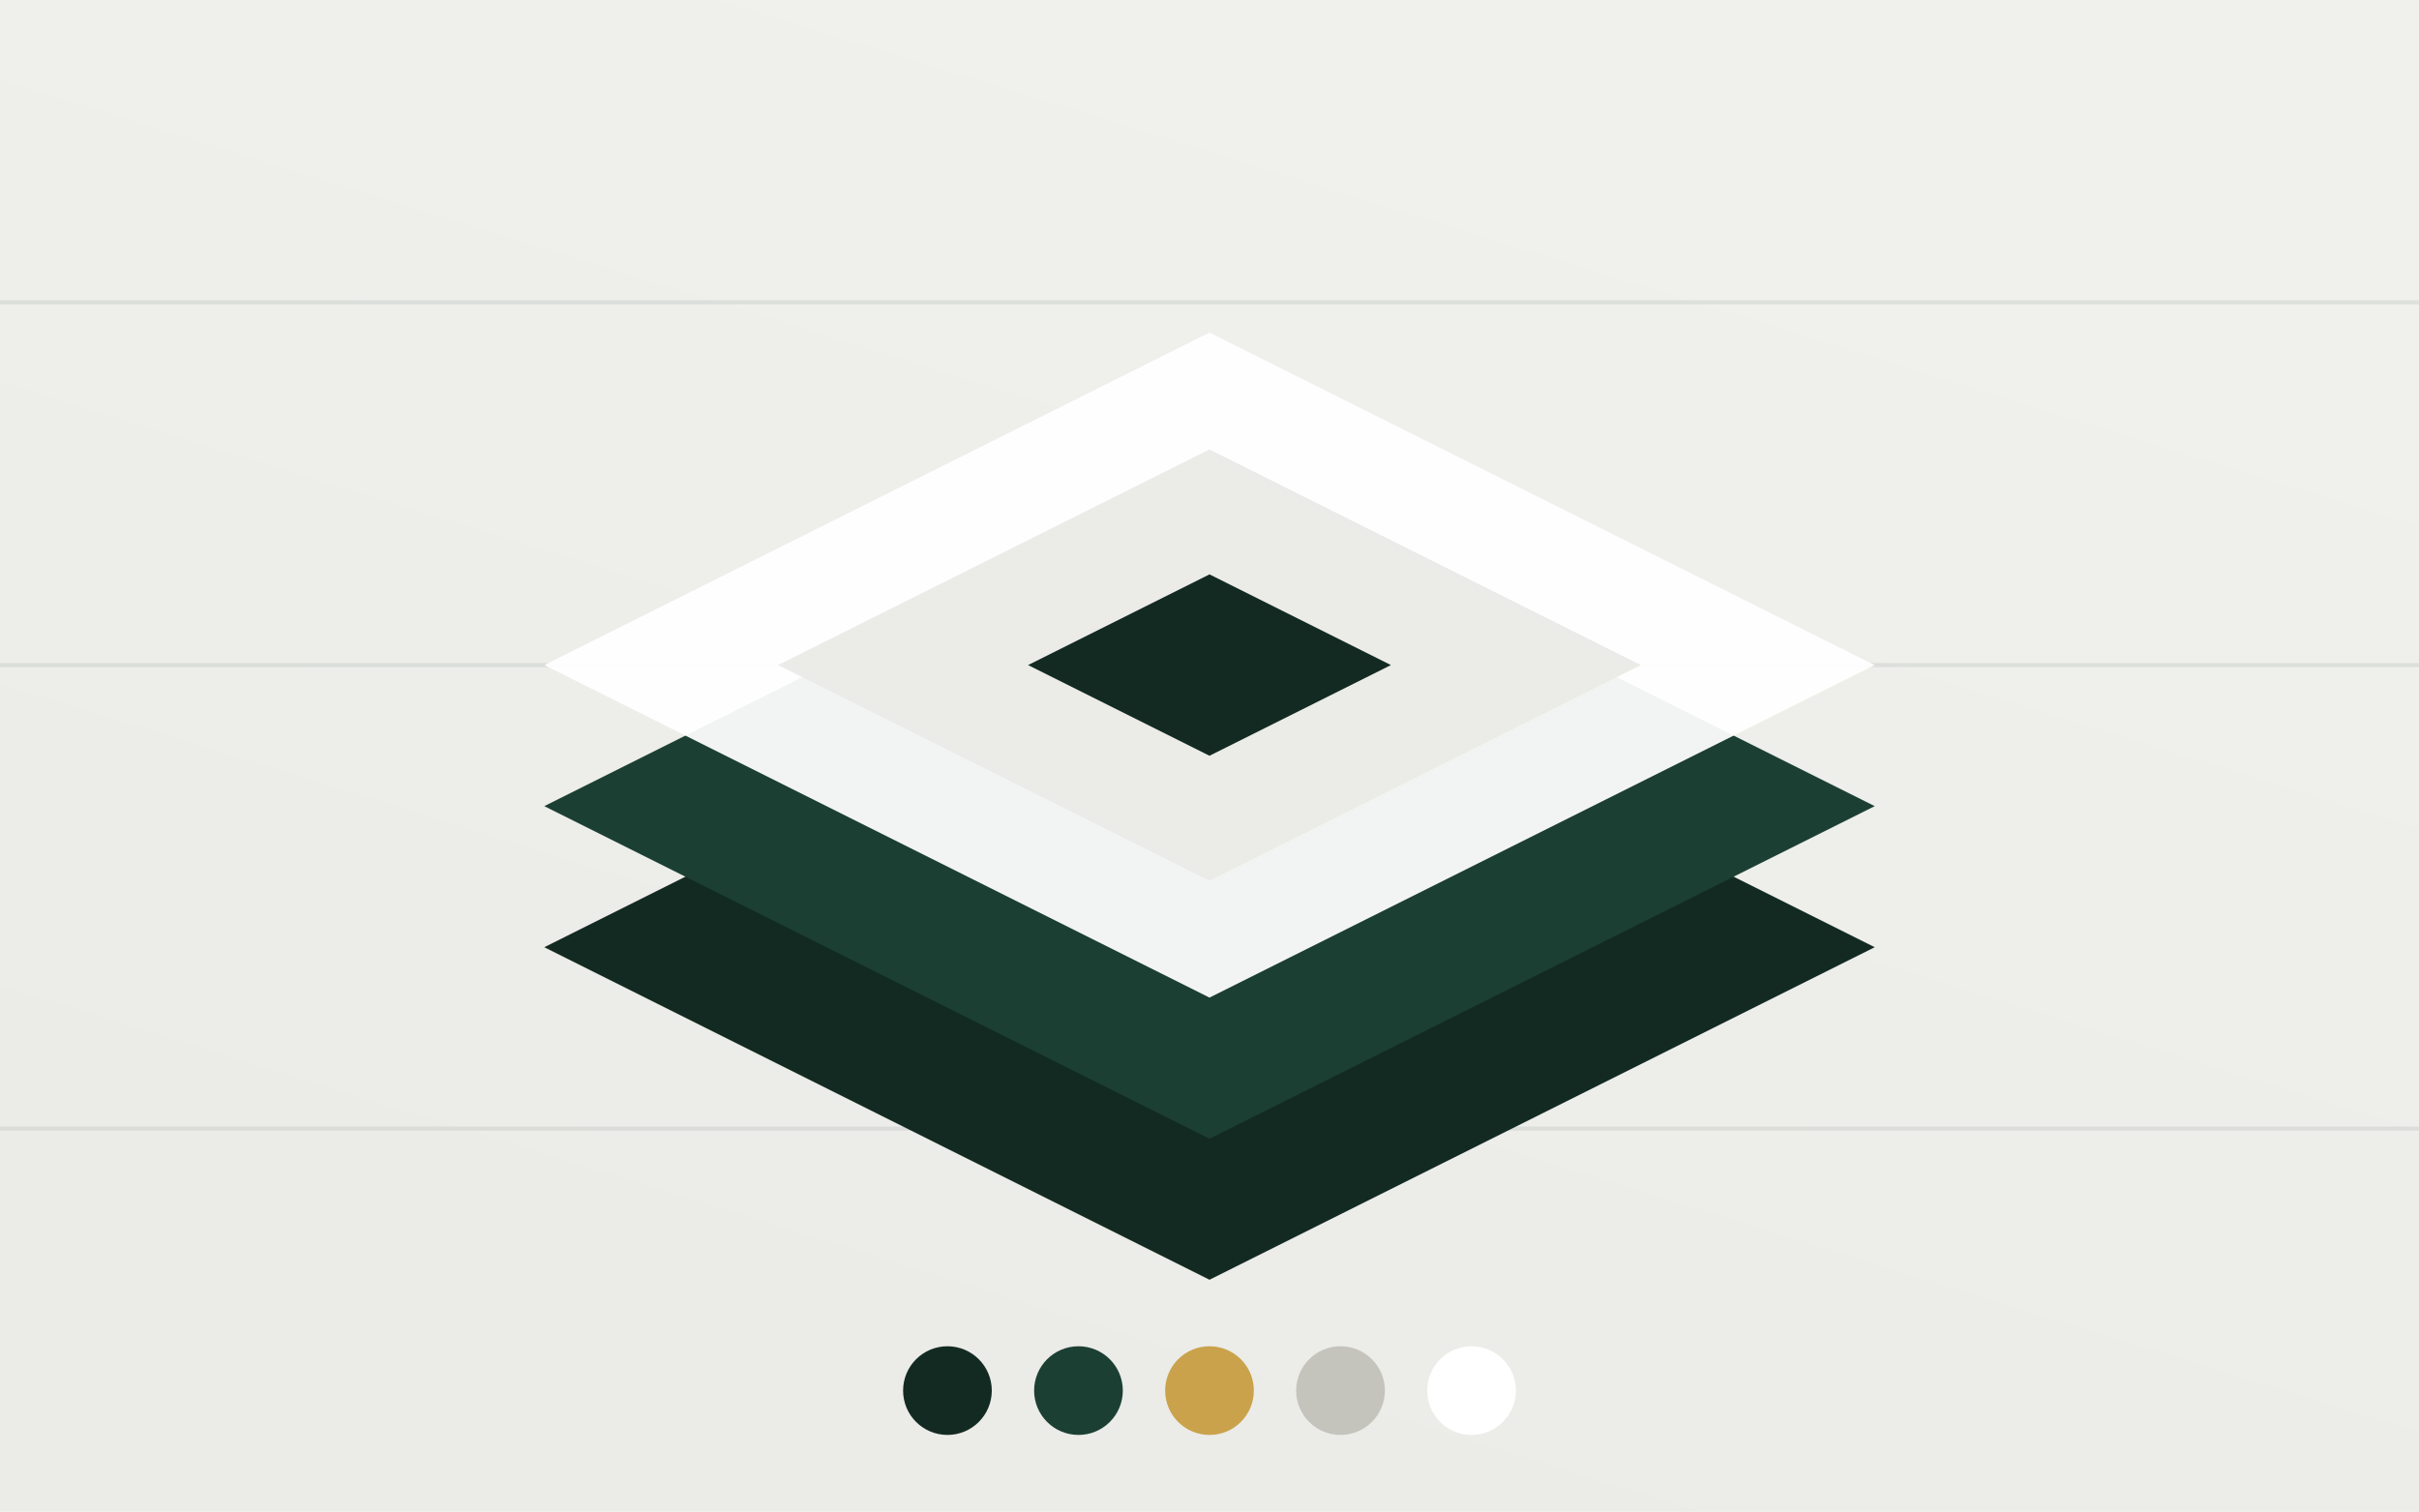
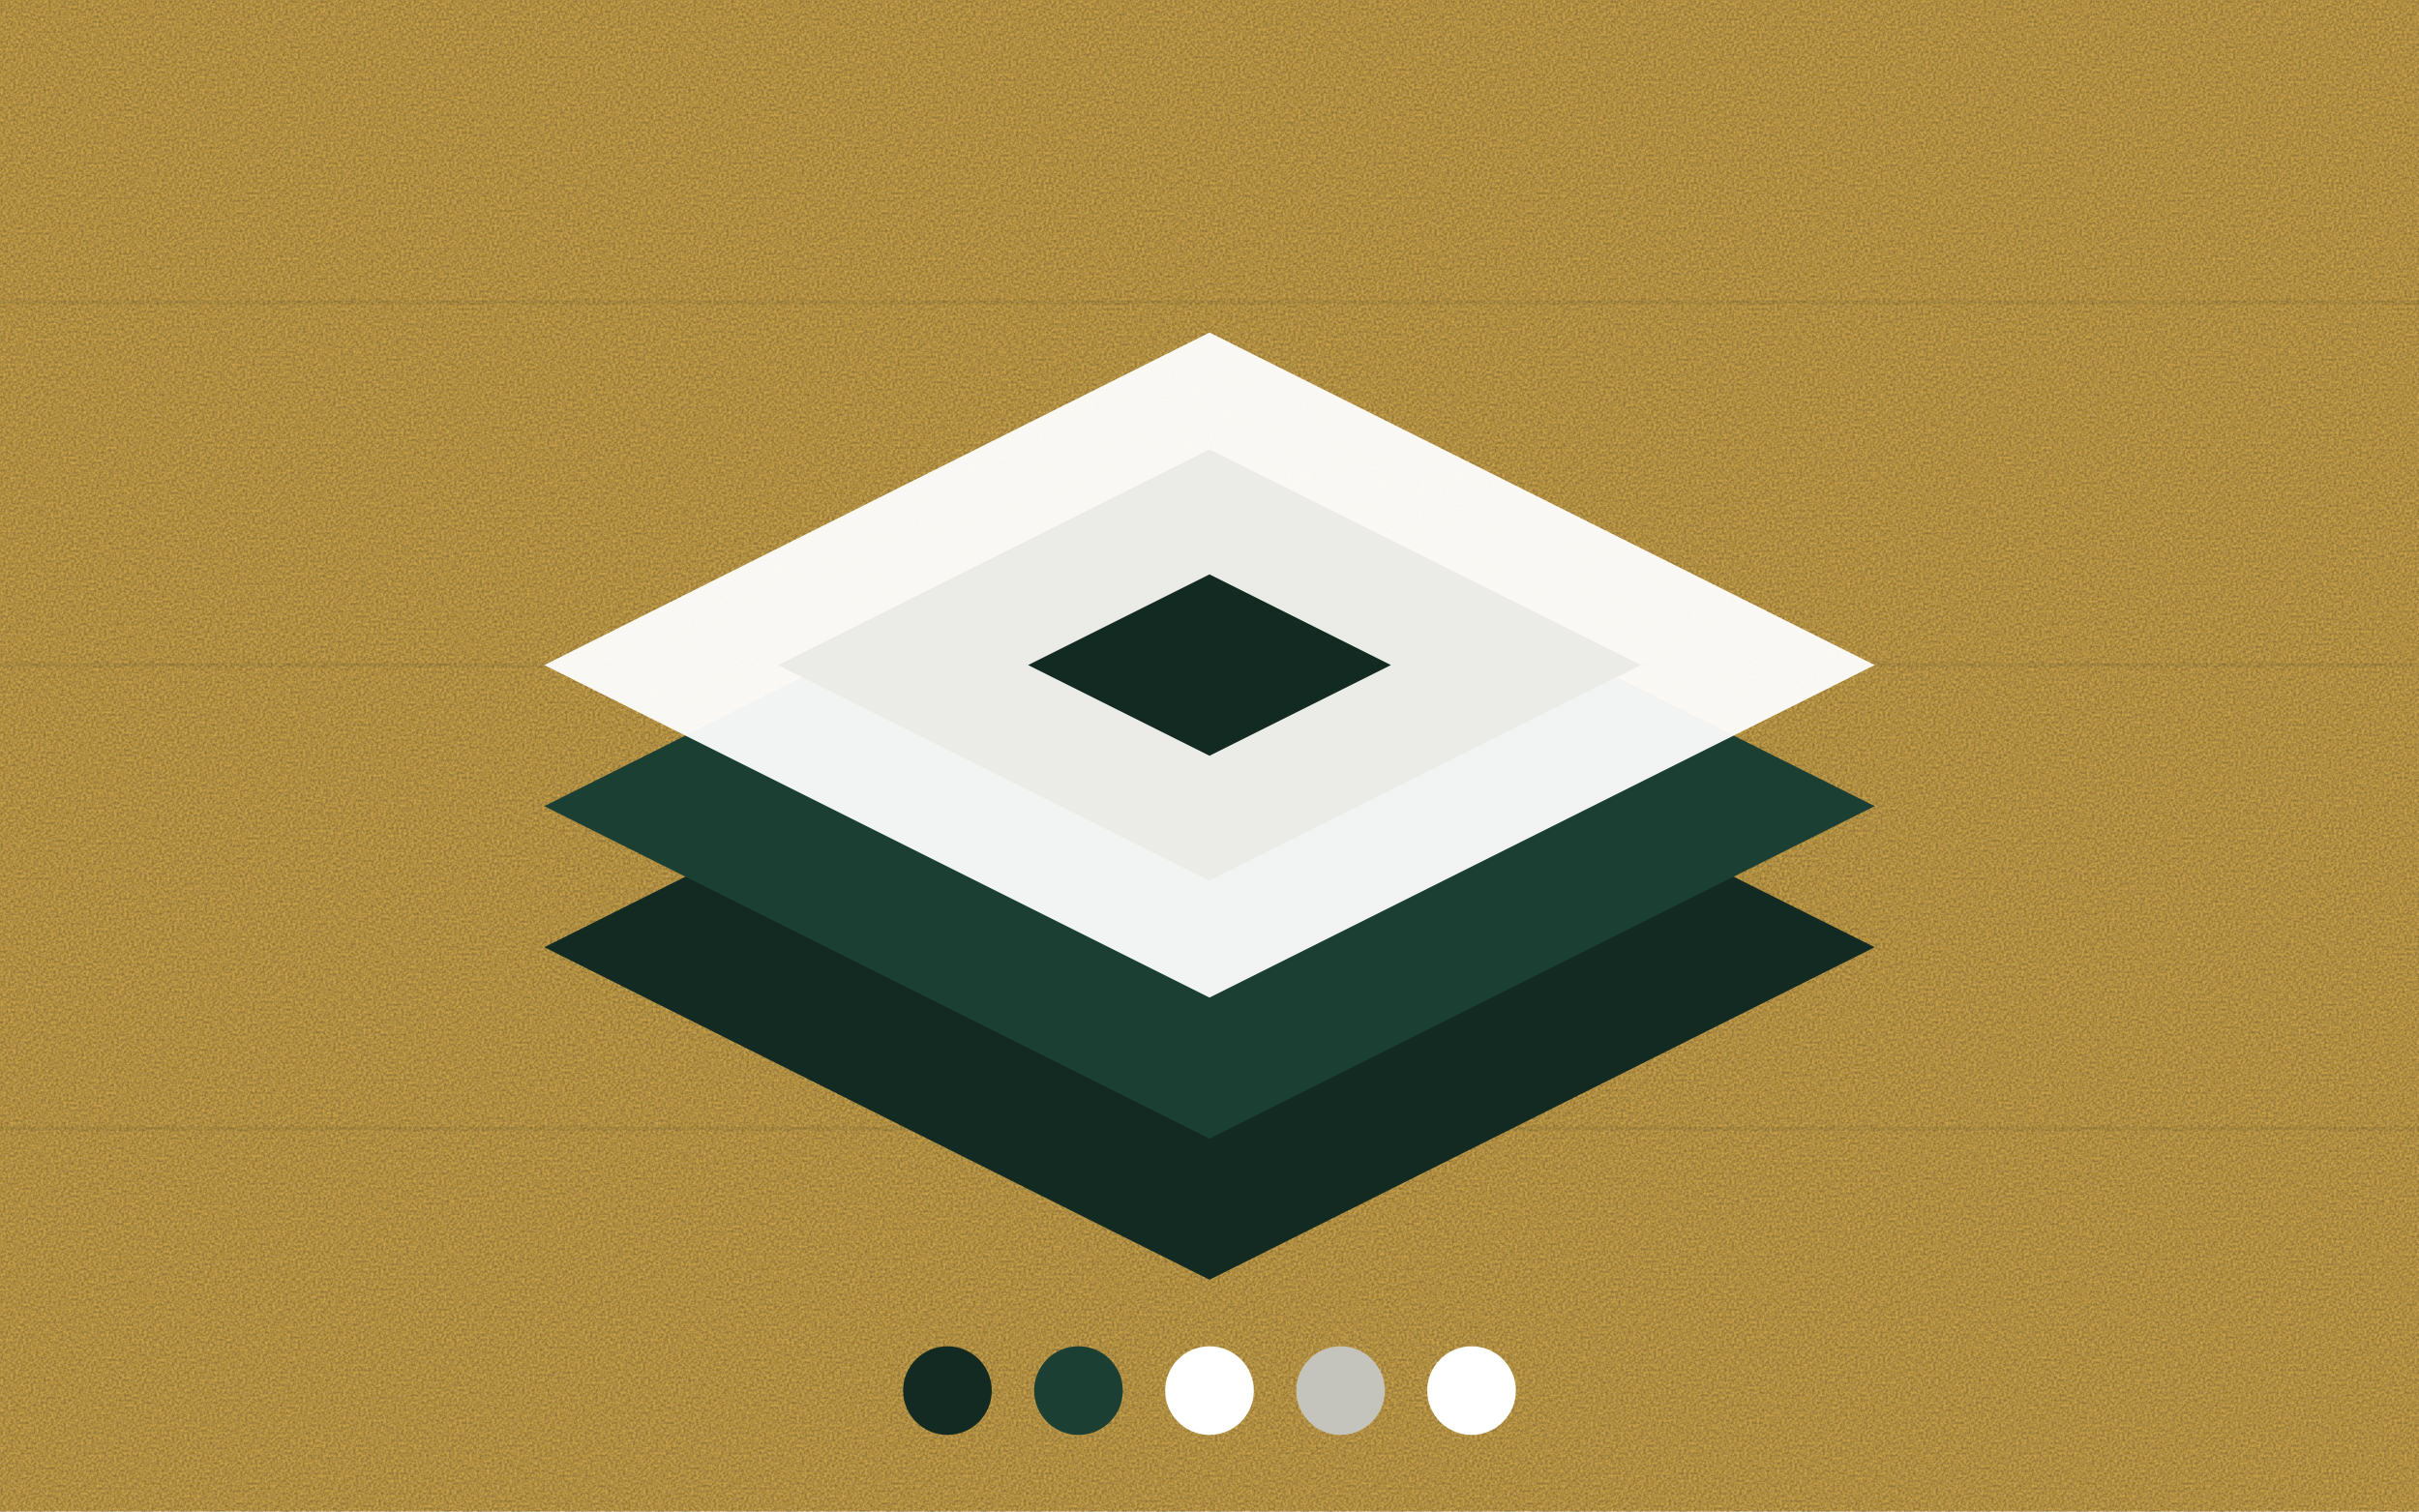
<svg xmlns="http://www.w3.org/2000/svg" viewBox="0 0 1200 750" width="1200" height="750">
  <defs>
    <linearGradient id="bg" x1="0.7" y1="0.1" x2="0.3" y2="0.9">
-       <stop offset="0" stop-color="#f0f0ec" />
-       <stop offset="1" stop-color="#ebebe8" />
+       <stop offset="0" stop-color="#c9a24b" />
+       <stop offset="1" stop-color="#c9a24b" />
    </linearGradient>
+     <filter id="noise" x="0" y="0" width="100%" height="100%">
+       <feTurbulence type="fractalNoise" baseFrequency=".8" numOctaves="2" stitchTiles="stitch" />
+       <feColorMatrix values="0 0 0 0 0 0 0 0 0 0 0 0 0 0 0 .5 0 0 0 -.12" />
+     </filter>
  </defs>
  <rect width="1200" height="750" fill="url(#bg)" />
+   <rect width="1200" height="750" filter="url(#noise)" />
  <line x1="0" y1="150" x2="1200" y2="150" stroke="#132a22" stroke-opacity=".08" stroke-width="2" />
  <line x1="0" y1="330" x2="1200" y2="330" stroke="#132a22" stroke-opacity=".08" stroke-width="2" />
  <line x1="0" y1="560" x2="1200" y2="560" stroke="#132a22" stroke-opacity=".08" stroke-width="2" />
  <polygon points="600,305 930,470 600,635 270,470" fill="#132a22" fill-opacity="1" />
  <polygon points="600,235 930,400 600,565 270,400" fill="#1c3f34" fill-opacity="1" />
  <polygon points="600,165 930,330 600,495 270,330" fill="#fff" fill-opacity="0.94" />
  <polygon points="600,223 814,330 600,437 386,330" fill="#ebebe8" fill-opacity="1" />
  <polygon points="600,285 690,330 600,375 510,330" fill="#132a22" fill-opacity="1" />
  <circle cx="470" cy="690" r="22" fill="#132a22" />
  <circle cx="535" cy="690" r="22" fill="#1c3f34" />
-   <circle cx="600" cy="690" r="22" fill="#c9a24b" />
+   <circle cx="600" cy="690" r="22" fill="#ffffff" />
  <circle cx="665" cy="690" r="22" fill="#c4c4bc" />
  <circle cx="730" cy="690" r="22" fill="#fff" />
</svg>
